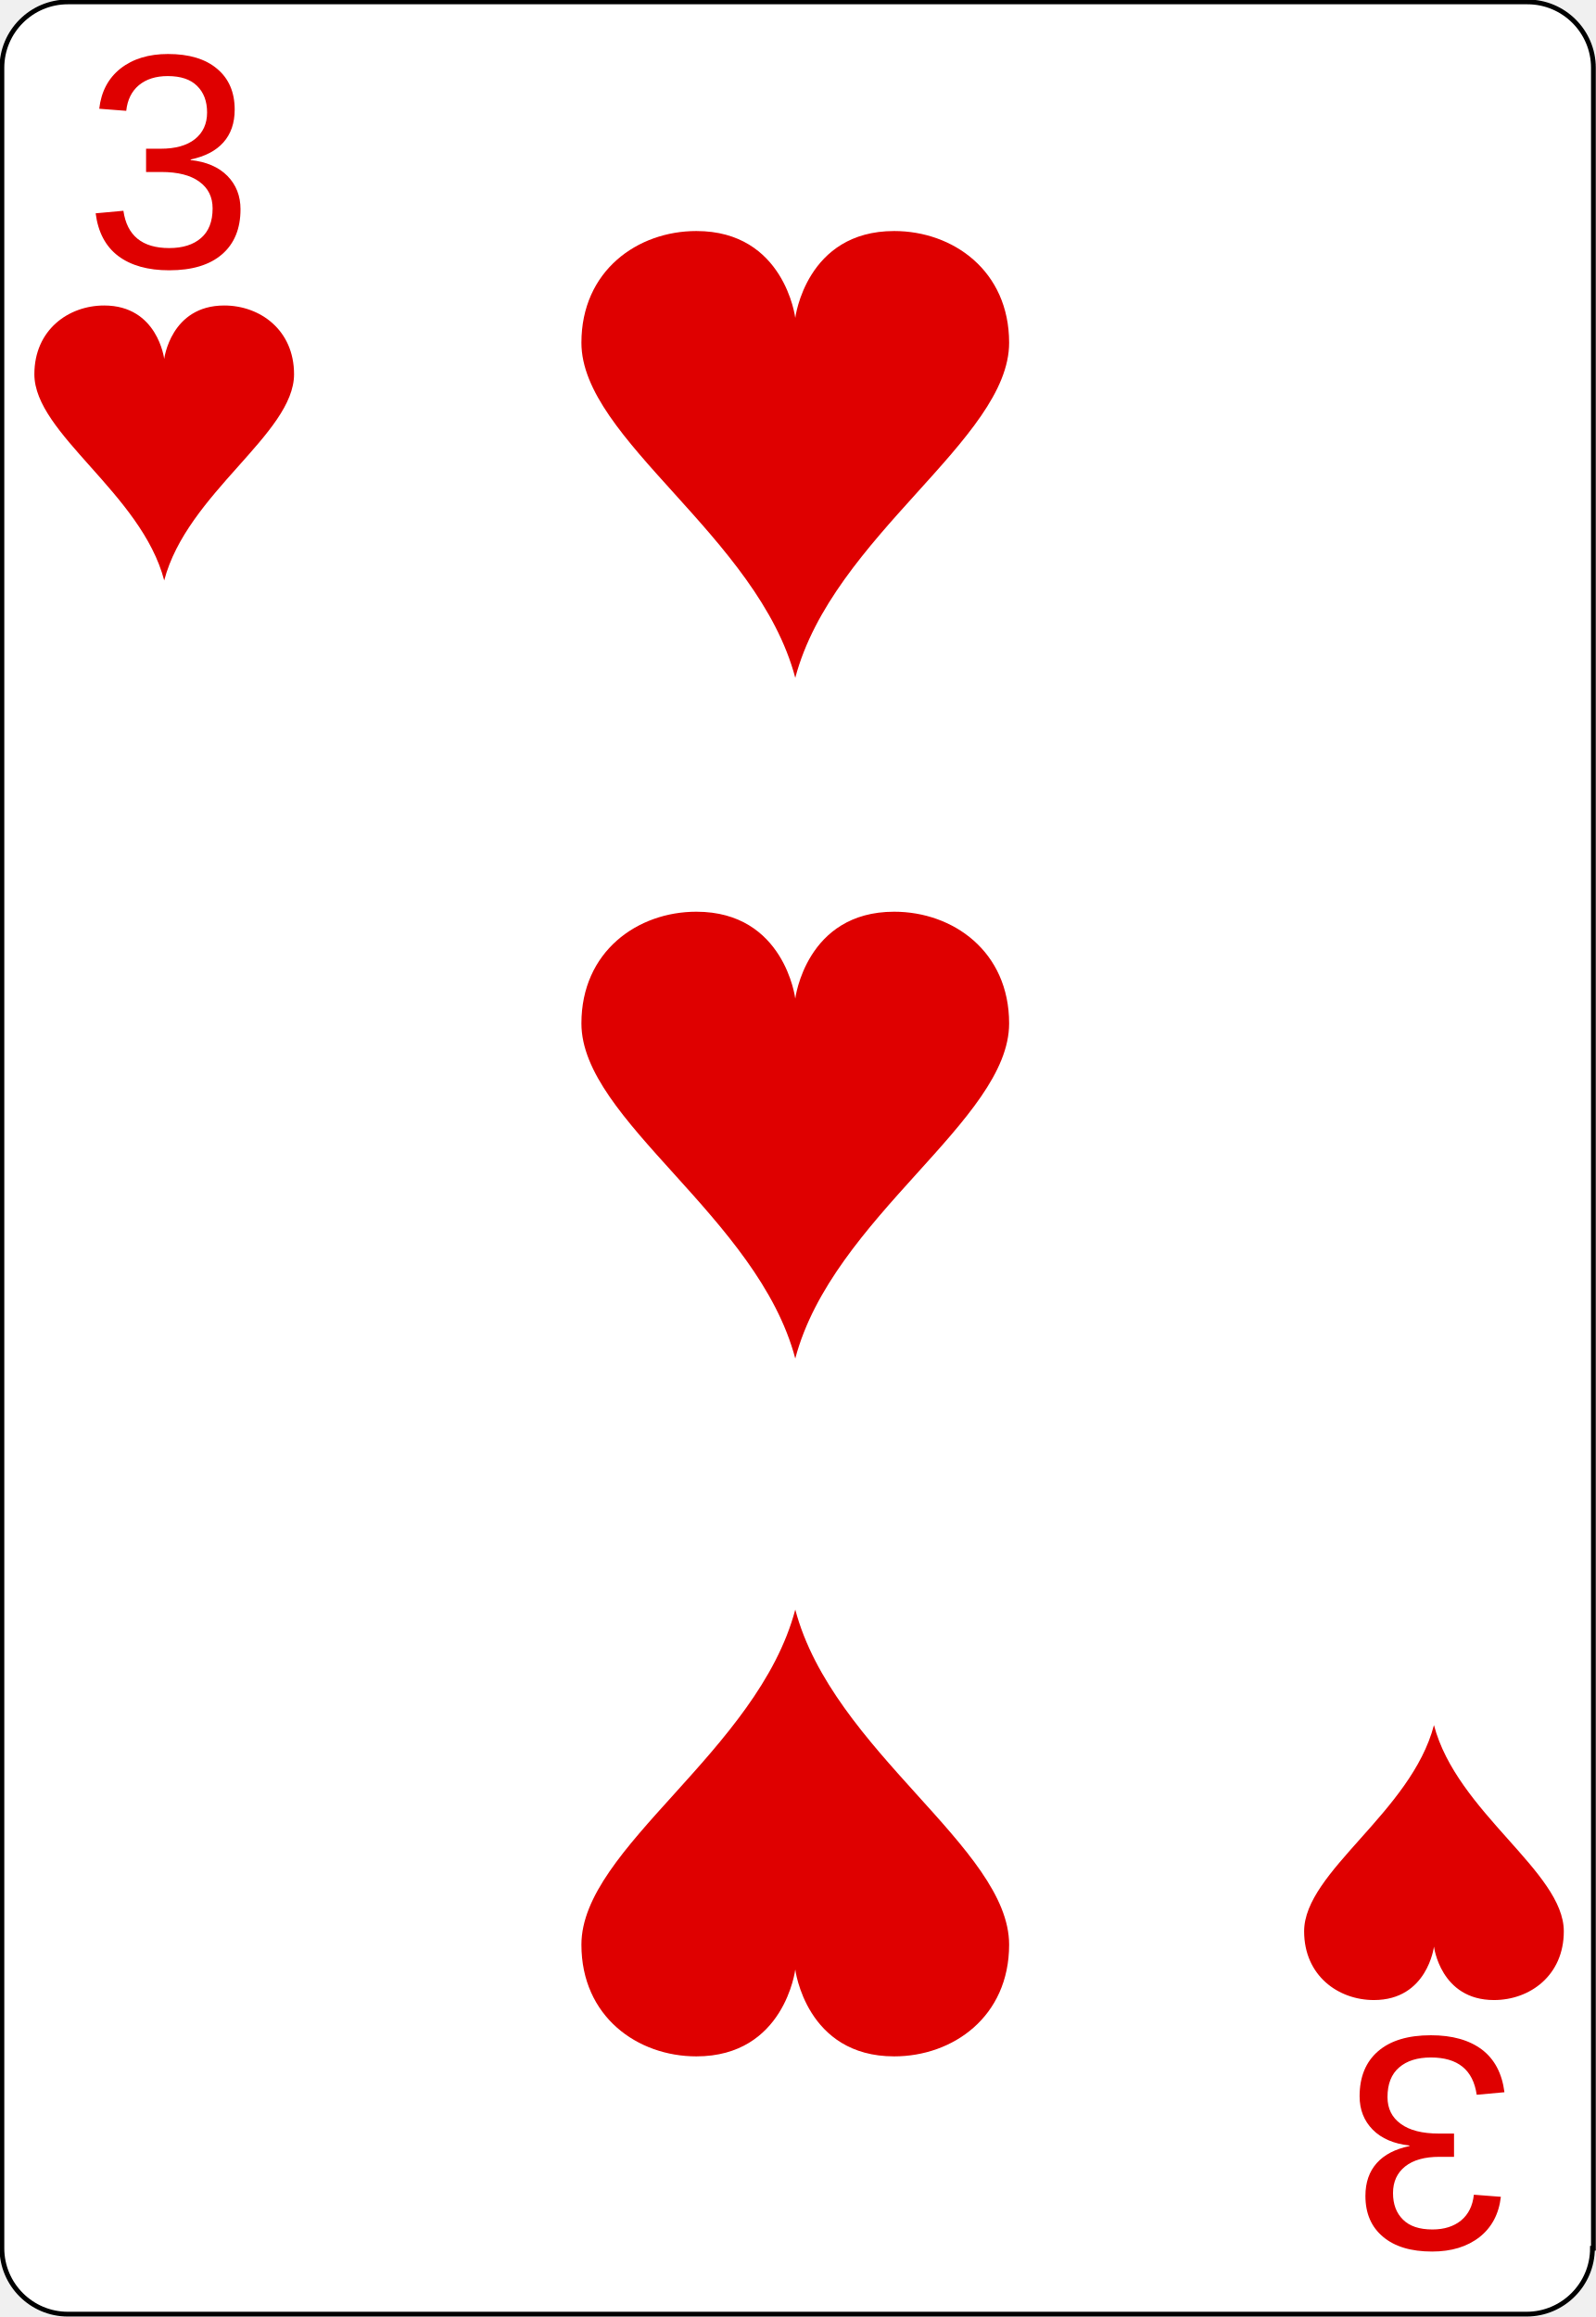
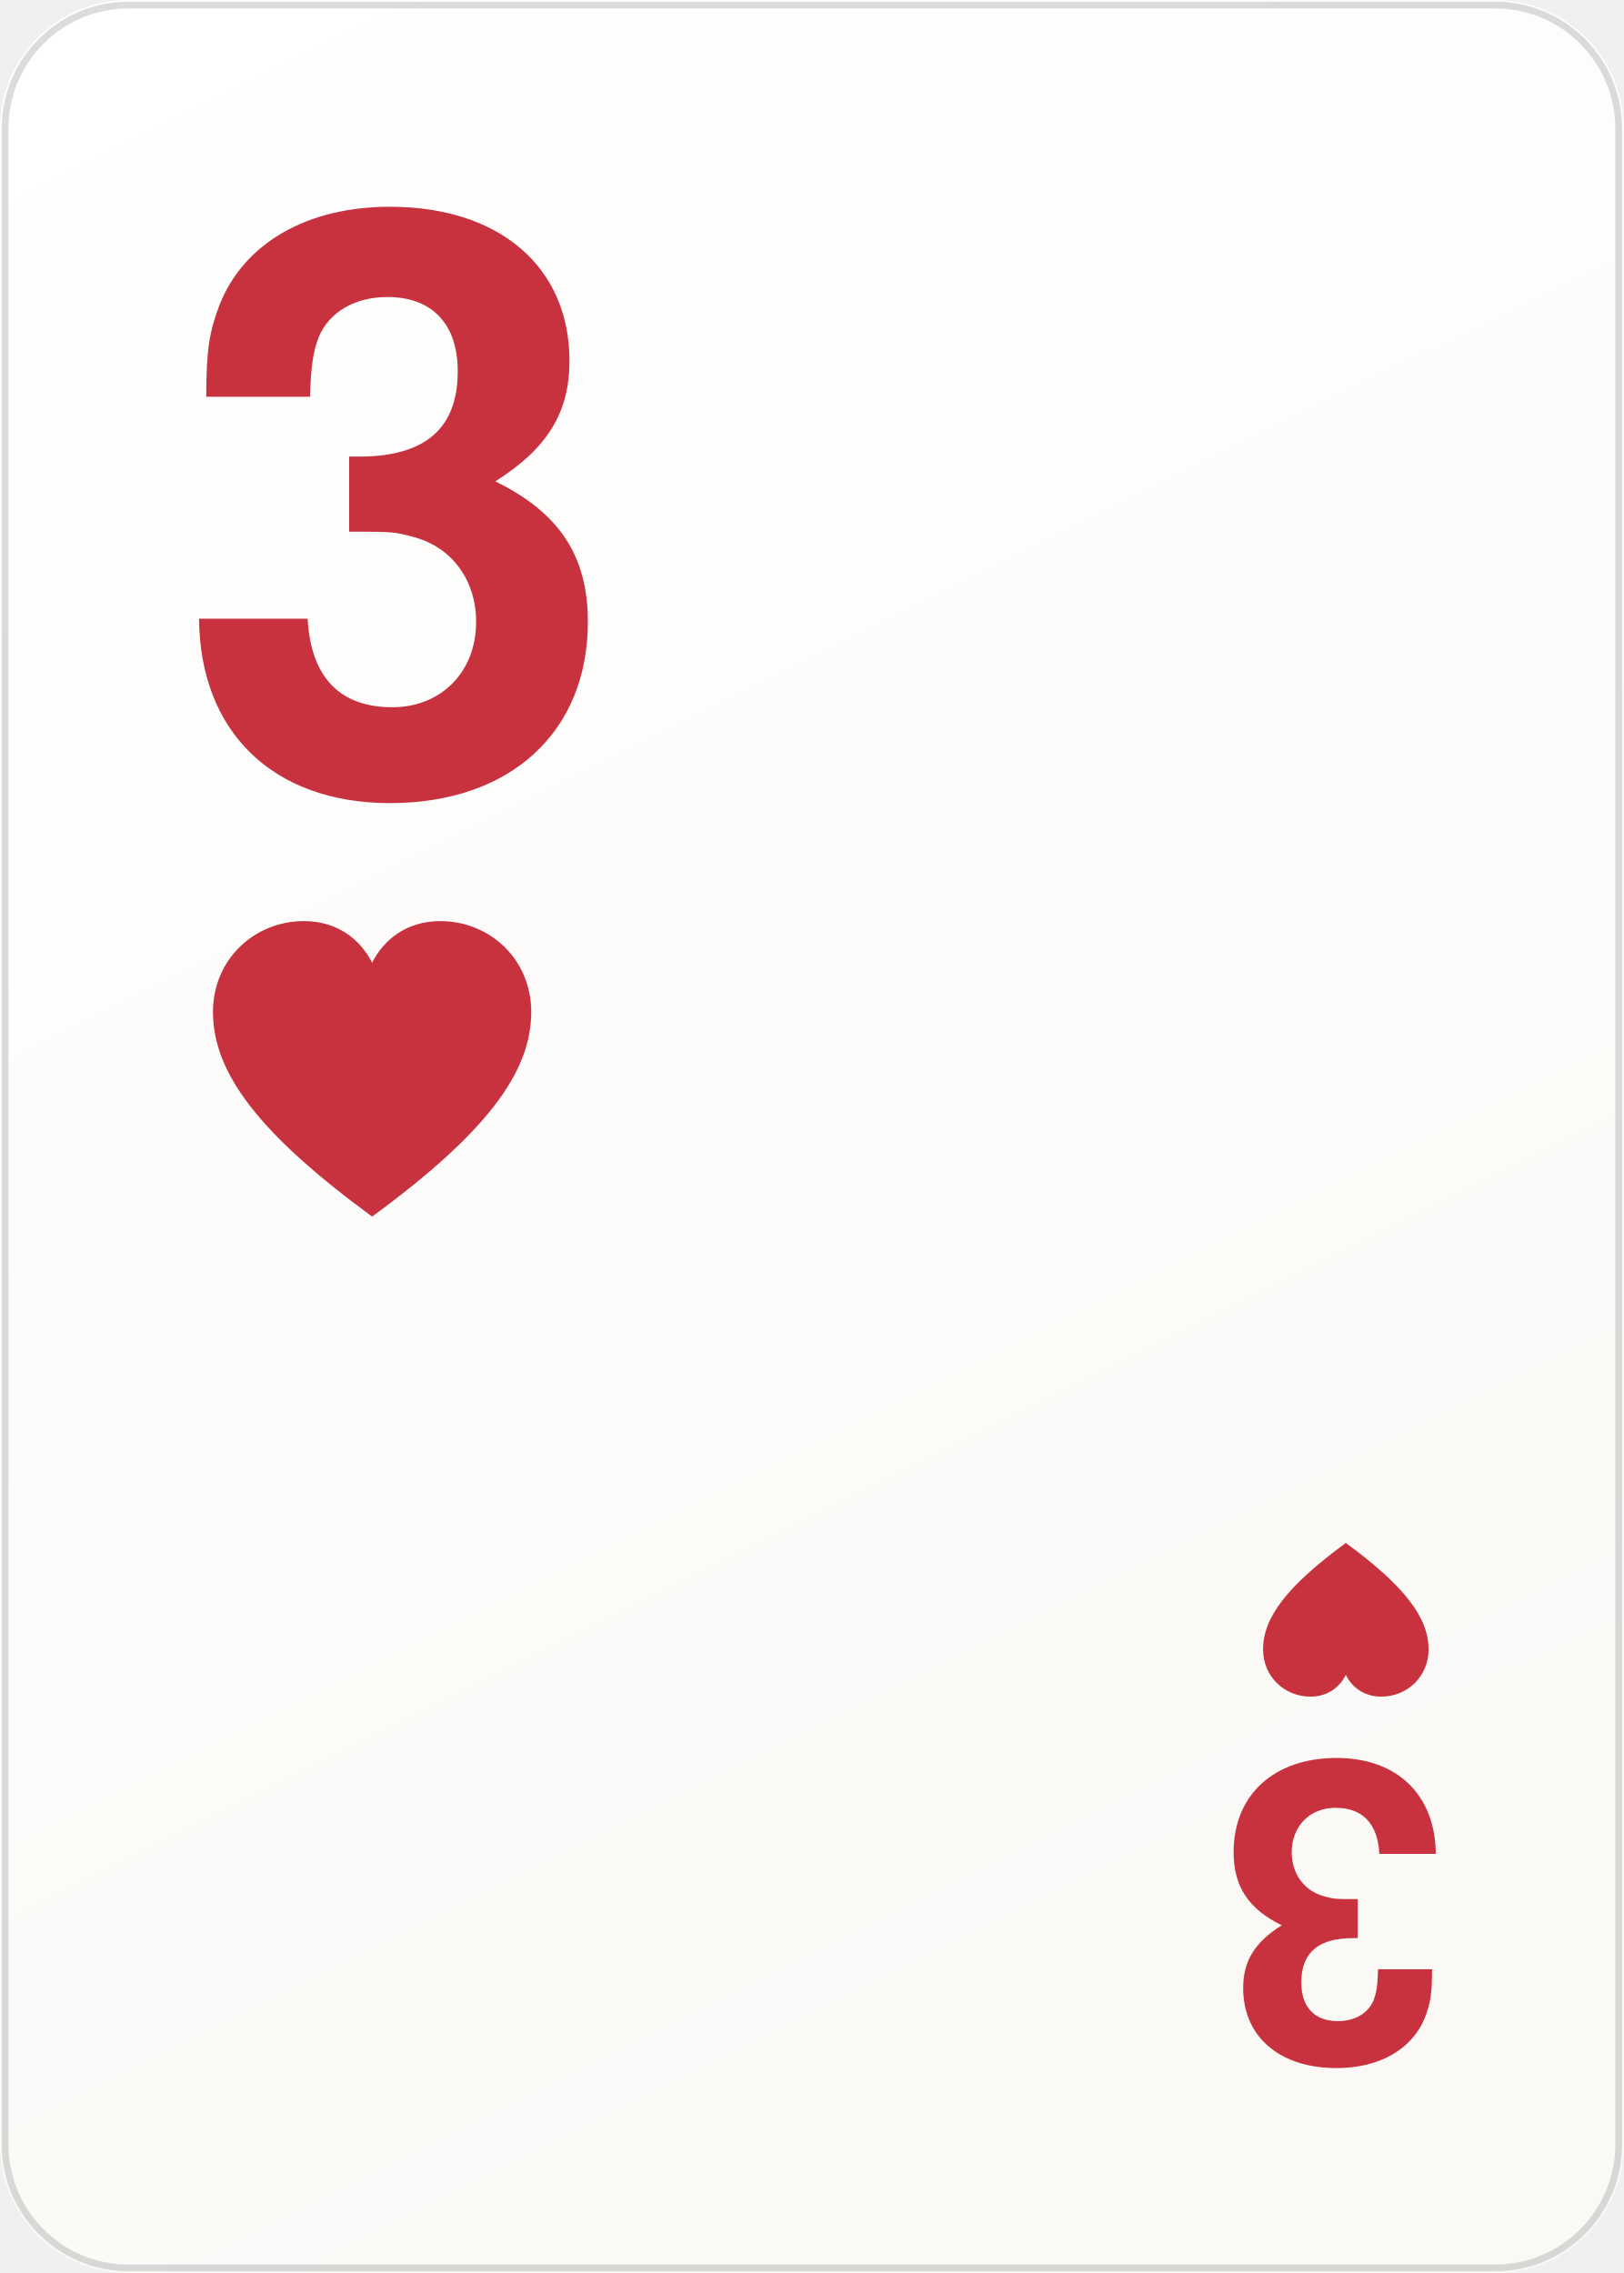
- <svg xmlns="http://www.w3.org/2000/svg" xmlns:xlink="http://www.w3.org/1999/xlink" width="167.1pt" height="242.7pt" viewBox="0 0 167.1 242.7" xml:space="preserve" id="svg2" version="1.1">
-   <defs id="defs41">
-     <radialGradient xlink:href="#linearGradient3773" id="radialGradient3781" cx="-0.2" cy="-8.8" fx="-0.2" fy="-8.8" r="8" gradientTransform="matrix(-1.6,0,0,-2.5,-0.2,-26.7)" gradientUnits="userSpaceOnUse" />
-     <linearGradient id="linearGradient3773">
-       <stop style="stop-color:#000000;stop-opacity:1;" offset="0" id="stop3775" />
-       <stop style="stop-color:#000000;stop-opacity:0.6;" offset="1" id="stop3777" />
+ <svg xmlns="http://www.w3.org/2000/svg" viewBox="0 0 240 336" width="240" height="336">
+   <defs>
+     <linearGradient id="g" x1="0" y1="0" x2=".35" y2="1">
+       <stop offset="0" stop-color="#ffffff" />
+       <stop offset="1" stop-color="#faf9f6" />
    </linearGradient>
-     <radialGradient xlink:href="#linearGradient3773" id="radialGradient3957" cx="-0.2" cy="-8.8" fx="-0.2" fy="-8.8" r="8" gradientTransform="matrix(-1.6,0,0,-2.5,-0.2,-26.7)" gradientUnits="userSpaceOnUse" />
-     <linearGradient id="linearGradient3959">
-       <stop style="stop-color:#000000;stop-opacity:1;" offset="0" id="stop3961" />
-       <stop style="stop-color:#000000;stop-opacity:0.6;" offset="1" id="stop3963" />
-     </linearGradient>
-     <radialGradient r="81.9" fy="509.5" fx="168" cy="509.5" cx="168" gradientTransform="matrix(1.3,-0.8,0.3,0.5,-221.2,359.2)" gradientUnits="userSpaceOnUse" id="radialGradient3975" xlink:href="#linearGradient3784-4" />
-     <linearGradient id="linearGradient3784-4">
-       <stop style="stop-color:#ffffff;stop-opacity:0.4;" offset="0" id="stop3786-8" />
-       <stop style="stop-color:#000000;stop-opacity:0;" offset="1" id="stop3788-6" />
-     </linearGradient>
-     <radialGradient xlink:href="#linearGradient3784-4-5" id="radialGradient3929" gradientUnits="userSpaceOnUse" gradientTransform="matrix(1.3,-0.8,0.3,0.5,-221.2,359.2)" cx="168" cy="509.5" fx="168" fy="509.5" r="81.9" />
-     <linearGradient id="linearGradient3784-4-5">
-       <stop style="stop-color:#ffffff;stop-opacity:0.5;" offset="0" id="stop3786-8-0" />
-       <stop style="stop-color:#000000;stop-opacity:0;" offset="1" id="stop3788-6-3" />
-     </linearGradient>
-     <radialGradient xlink:href="#linearGradient3784-4-1" id="radialGradient3927" gradientUnits="userSpaceOnUse" gradientTransform="matrix(1.3,-0.8,0.3,0.5,-221.2,359.2)" cx="168" cy="509.5" fx="168" fy="509.5" r="81.9" />
-     <linearGradient id="linearGradient3784-4-1">
-       <stop style="stop-color:#ffffff;stop-opacity:0.2;" offset="0" id="stop3786-8-03" />
-       <stop style="stop-color:#000000;stop-opacity:0;" offset="1" id="stop3788-6-6" />
-     </linearGradient>
-     <radialGradient xlink:href="#linearGradient3768" id="radialGradient3776" cx="-0.2" cy="-4.6" fx="-0.2" fy="-4.6" r="8" gradientTransform="matrix(-1,0,0,-1.7,-0.4,-13)" gradientUnits="userSpaceOnUse" />
-     <linearGradient id="linearGradient3768">
-       <stop style="stop-color:#df0000;stop-opacity:1;" offset="0" id="stop3770" />
-       <stop style="stop-color:#df0000;stop-opacity:0.7;" offset="1" id="stop3772" />
-     </linearGradient>
-     <radialGradient r="81.9" fy="511.2" fx="171.5" cy="511.2" cx="171.5" gradientTransform="matrix(1.2,-0.7,0.4,0.7,-233.6,270.4)" gradientUnits="userSpaceOnUse" id="radialGradient4013" xlink:href="#linearGradient3784-4-6" />
-     <linearGradient id="linearGradient3784-4-6">
-       <stop style="stop-color:#ffffff;stop-opacity:0.3;" offset="0" id="stop3786-8-8" />
-       <stop style="stop-color:#000000;stop-opacity:0;" offset="1" id="stop3788-6-8" />
-     </linearGradient>
-     <radialGradient r="81.9" fy="492.6" fx="159.4" cy="492.6" cx="159.4" gradientTransform="matrix(1.1,-0.7,0.4,0.7,-244.9,290.9)" gradientUnits="userSpaceOnUse" id="radialGradient4013-8" xlink:href="#linearGradient3784-4-2" />
-     <linearGradient id="linearGradient3784-4-2">
-       <stop style="stop-color:#ffffff;stop-opacity:0.3;" offset="0" id="stop3786-8-1" />
-       <stop style="stop-color:#000000;stop-opacity:0;" offset="1" id="stop3788-6-5" />
-     </linearGradient>
-     <radialGradient r="81.9" fy="492.6" fx="159.4" cy="492.6" cx="159.4" gradientTransform="matrix(1.1,-0.7,0.4,0.7,-244.9,290.9)" gradientUnits="userSpaceOnUse" id="radialGradient3073" xlink:href="#linearGradient3784-4-2" />
+     <clipPath id="c">
+       <rect width="240" height="336" rx="19" />
+     </clipPath>
  </defs>
-   <g id="Layer_x0020_1" style="fill-rule:nonzero;clip-rule:nonzero;stroke:#000000;stroke-miterlimit:4;">
-     <path style="fill:#FFFFFF;stroke-width:0.5;" d="M166.8,235.5c0,3.8-3.1,6.9-6.9,6.9H7.1c-3.8,0-6.9-3.1-6.9-6.9V7.1C0.2,3.3,3.3,0.2,7.1,0.2h152.9 c3.8,0,6.9,3.1,6.9,6.9v228.4z" id="path5" />
-     <g style="stroke:none;" id="g7">
-       <g id="g9" />
+   <g clip-path="url(#c)">
+     <rect width="240" height="336" fill="url(#g)" />
+     <g transform="translate(26 30)">
+       <text x="0" y="86" font-family="'Helvetica Neue', Helvetica, Arial, sans-serif" font-size="118" font-weight="700" letter-spacing="-3" fill="#c8323f">3</text>
+       <g transform="translate(1 100) scale(.56)" fill="#c8323f">
+         <path d="M50 89C20 67 8 51 8 35 8 21 19 11 32 11c9 0 15 5 18 11 3-6 9-11 18-11 13 0 24 10 24 24 0 16-12 32-42 54z" />
+       </g>
    </g>
-     <g id="g15" />
-     <g id="g19" />
-     <g style="stroke:none;" id="g23">
-       <g id="g25" />
-     </g>
-     <g style="stroke:none;" id="g31">
-       <g id="g33" />
+     <g transform="translate(214 306) rotate(180) scale(.52)">
+       <text x="0" y="86" font-family="'Helvetica Neue', Helvetica, Arial, sans-serif" font-size="118" font-weight="700" letter-spacing="-3" fill="#c8323f">3</text>
+       <g transform="translate(1 100) scale(.56)" fill="#c8323f">
+         <path d="M50 89C20 67 8 51 8 35 8 21 19 11 32 11c9 0 15 5 18 11 3-6 9-11 18-11 13 0 24 10 24 24 0 16-12 32-42 54z" />
+       </g>
    </g>
  </g>
-   <text xml:space="preserve" style="font-size:32px;font-style:normal;font-weight:normal;line-height:125%;letter-spacing:0px;word-spacing:0px;fill:#df0000;fill-opacity:1;stroke:none;font-family:Bitstream Vera Sans" x="8.8" y="28" id="text3788">
-     <tspan id="tspan3790" x="8.8" y="28" style="font-style:normal;font-variant:normal;font-weight:normal;font-stretch:normal;fill:#df0000;fill-opacity:1;font-family:Arial;-inkscape-font-specification:Arial">3</tspan>
-   </text>
-   <g transform="matrix(1.7,0,0,1.6,17.2,46.4)" id="layer1-9-6" style="fill:#df0000;fill-opacity:1">
-     <path style="fill:#df0000;fill-opacity:1" id="hl-8" d="M 3.7,-9 C 0.4,-9 0,-5.5 0,-5.5 0,-5.5 -0.4,-9 -3.7,-9 -5.9,-9 -8,-7.4 -8,-4.5 -8,-0.6 -1.4,3.3 0,9 1.4,3.3 8,-0.6 8,-4.5 8,-7.4 5.9,-9 3.7,-9 z" />
-   </g>
-   <text xml:space="preserve" style="font-size:32px;font-style:normal;font-weight:normal;line-height:125%;letter-spacing:0px;word-spacing:0px;fill:#df0000;fill-opacity:1;stroke:none;font-family:Bitstream Vera Sans" x="-158.8" y="-213.5" id="text3788-4" transform="scale(-1,-1)">
-     <tspan id="tspan3790-3" x="-158.8" y="-213.5" style="font-style:normal;font-variant:normal;font-weight:normal;font-stretch:normal;fill:#df0000;fill-opacity:1;font-family:Arial;-inkscape-font-specification:Arial">3</tspan>
-   </text>
-   <g transform="matrix(-1.7,0,0,-1.6,150.2,195.1)" id="layer1-9-6-5" style="fill:#df0000;fill-opacity:1">
-     <path style="fill:#df0000;fill-opacity:1" id="hl-8-1" d="M 3.7,-9 C 0.4,-9 0,-5.5 0,-5.5 0,-5.5 -0.4,-9 -3.7,-9 -5.9,-9 -8,-7.4 -8,-4.5 -8,-0.6 -1.4,3.3 0,9 1.4,3.3 8,-0.6 8,-4.5 8,-7.4 5.9,-9 3.7,-9 z" />
-   </g>
-   <g transform="matrix(2.8,0,0,2.6,83.3,47.6)" id="layer1-9-6-8" style="fill:#df0000;fill-opacity:1">
-     <path style="fill:#df0000;fill-opacity:1" id="hl-8-8" d="M 3.7,-9 C 0.4,-9 0,-5.5 0,-5.5 0,-5.5 -0.4,-9 -3.7,-9 -5.9,-9 -8,-7.4 -8,-4.5 -8,-0.6 -1.4,3.3 0,9 1.4,3.3 8,-0.6 8,-4.5 8,-7.4 5.9,-9 3.7,-9 z" />
-   </g>
-   <g transform="matrix(-2.8,0,0,-2.6,83.3,192)" id="layer1-9-6-8-9" style="fill:#df0000;fill-opacity:1">
-     <path style="fill:#df0000;fill-opacity:1" id="hl-8-8-5" d="M 3.7,-9 C 0.4,-9 0,-5.5 0,-5.5 0,-5.5 -0.4,-9 -3.7,-9 -5.9,-9 -8,-7.4 -8,-4.5 -8,-0.6 -1.4,3.3 0,9 1.4,3.3 8,-0.6 8,-4.5 8,-7.4 5.9,-9 3.7,-9 z" />
-   </g>
-   <g transform="matrix(2.8,0,0,2.6,83.3,118.9)" id="layer1-9-6-8-8" style="fill:#df0000;fill-opacity:1">
-     <path style="fill:#df0000;fill-opacity:1" id="hl-8-8-8" d="M 3.7,-9 C 0.4,-9 0,-5.5 0,-5.5 0,-5.5 -0.4,-9 -3.7,-9 -5.9,-9 -8,-7.4 -8,-4.5 -8,-0.6 -1.4,3.3 0,9 1.4,3.3 8,-0.6 8,-4.5 8,-7.4 5.9,-9 3.7,-9 z" />
-   </g>
+   <rect x=".75" y=".75" width="238.5" height="334.5" rx="18.25" fill="none" stroke="#1d2430" stroke-opacity=".16" />
</svg>
